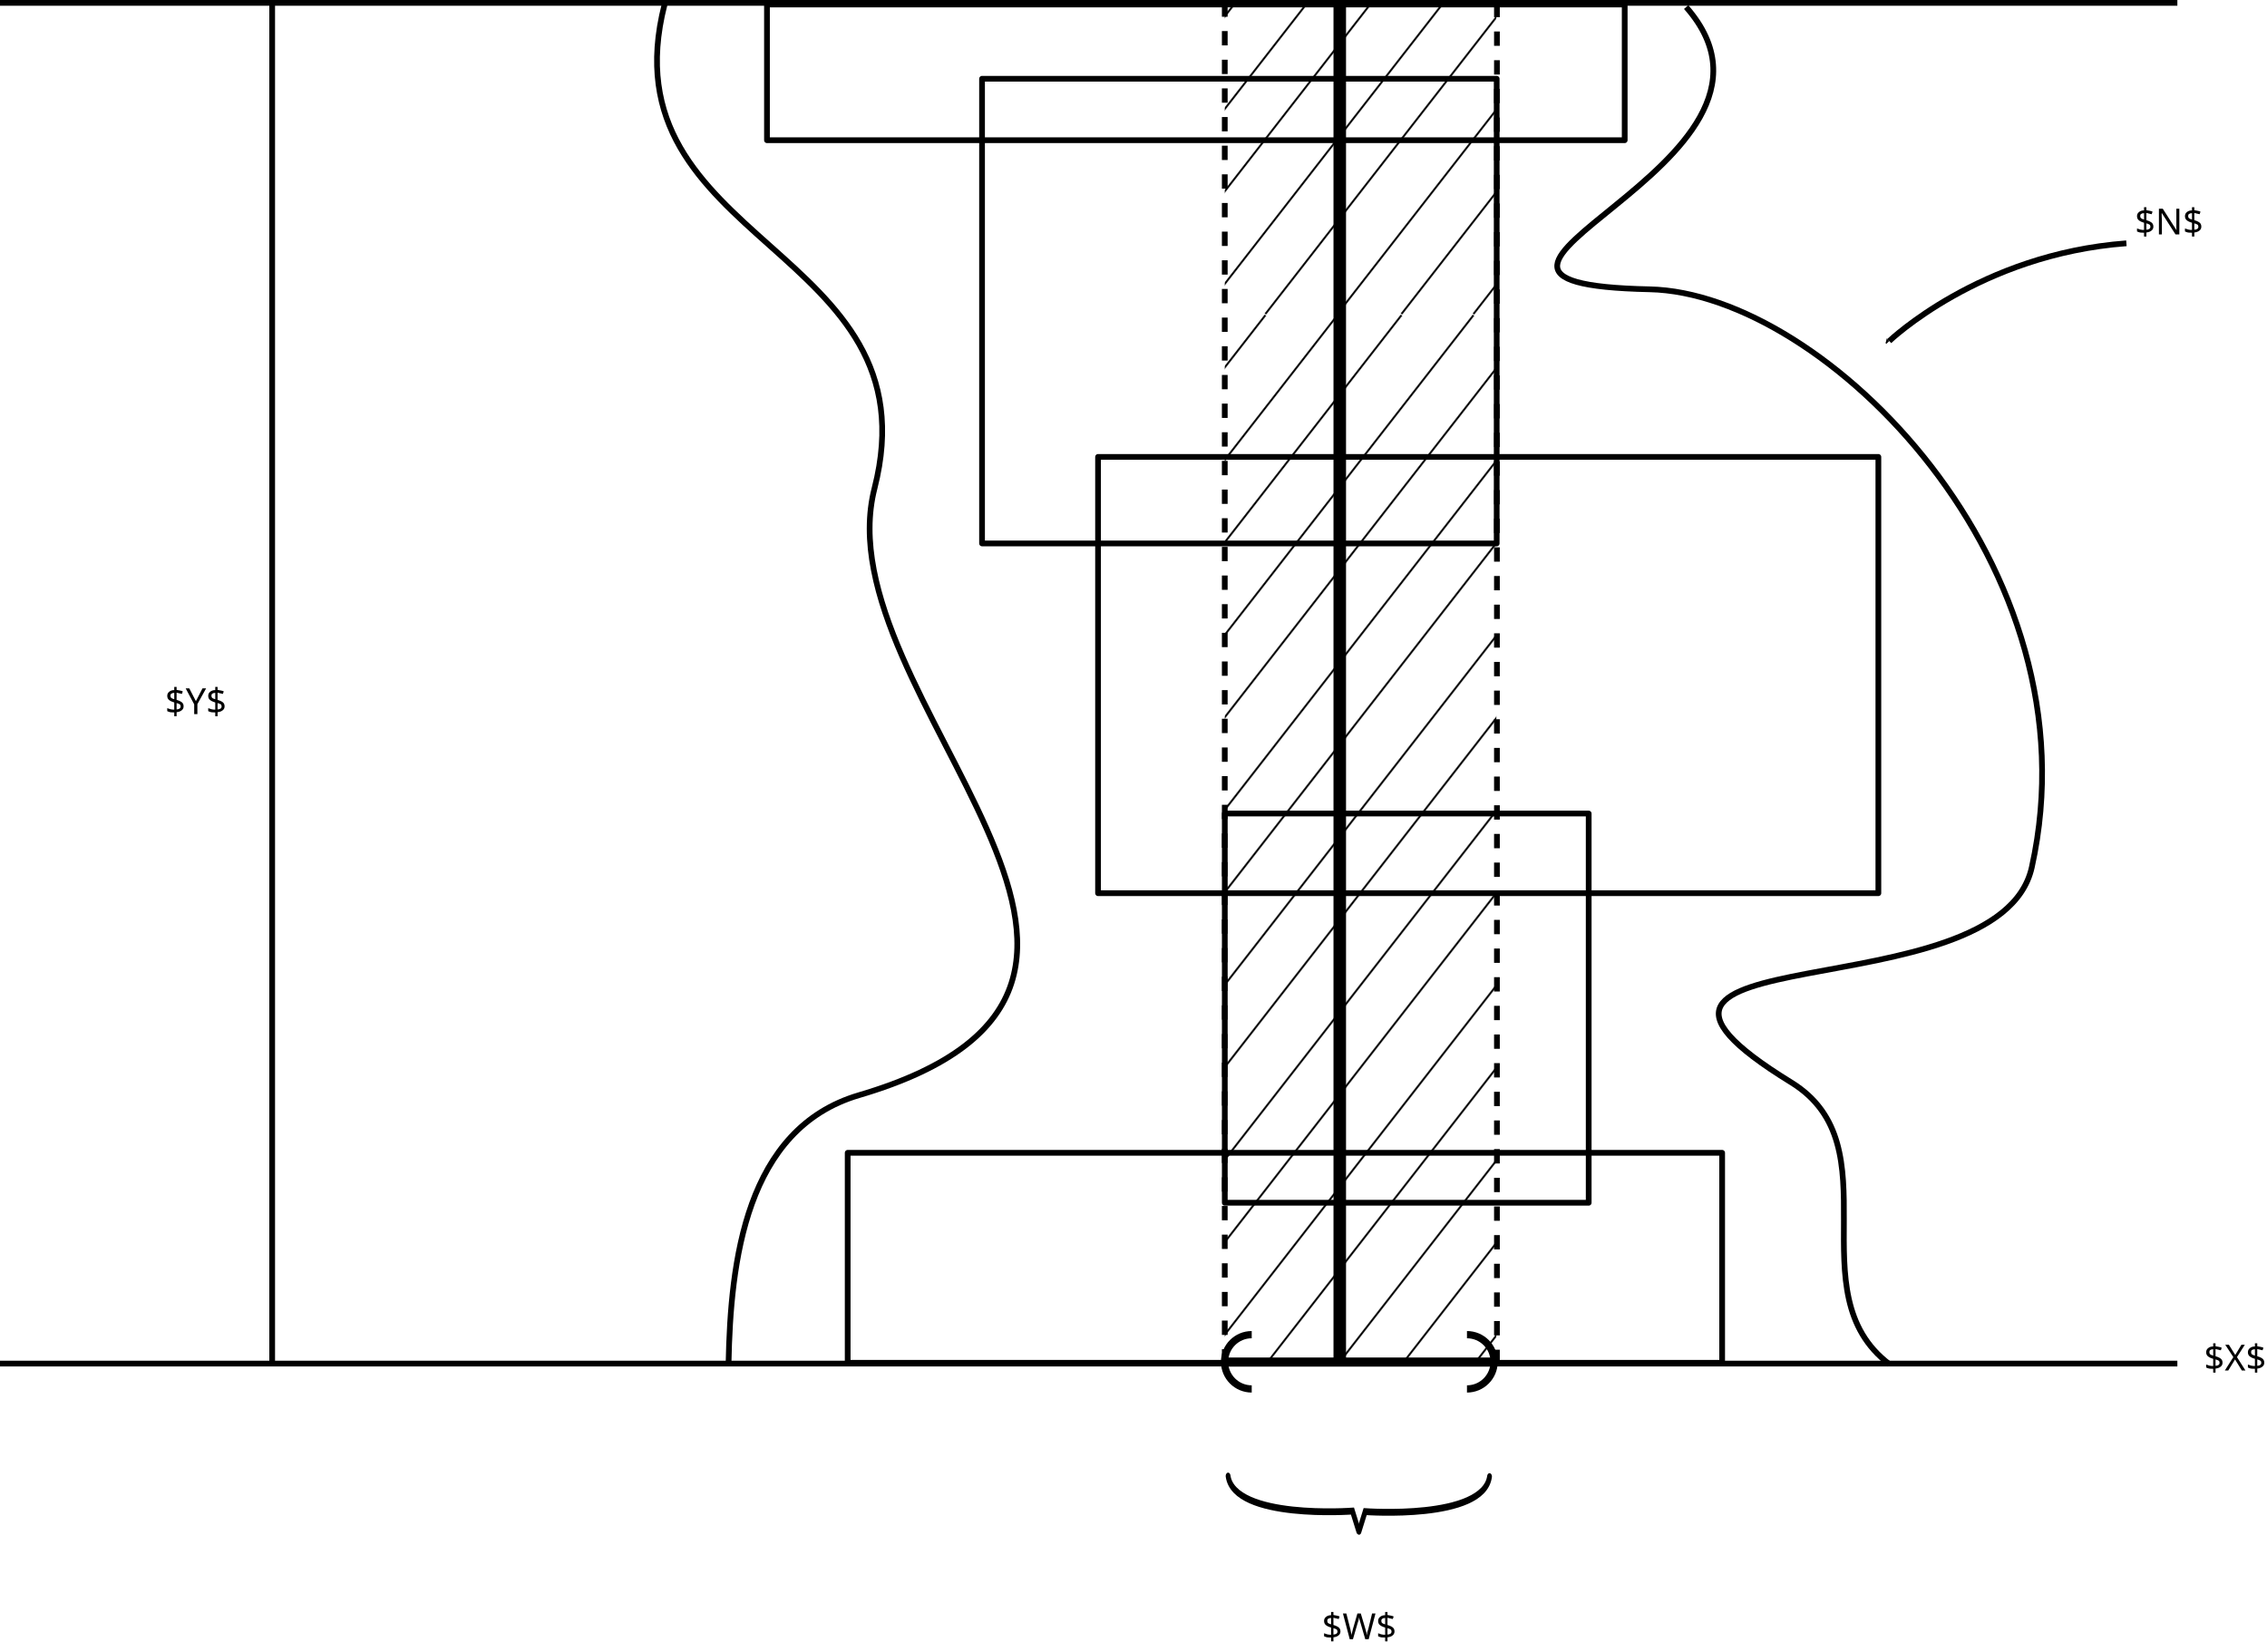
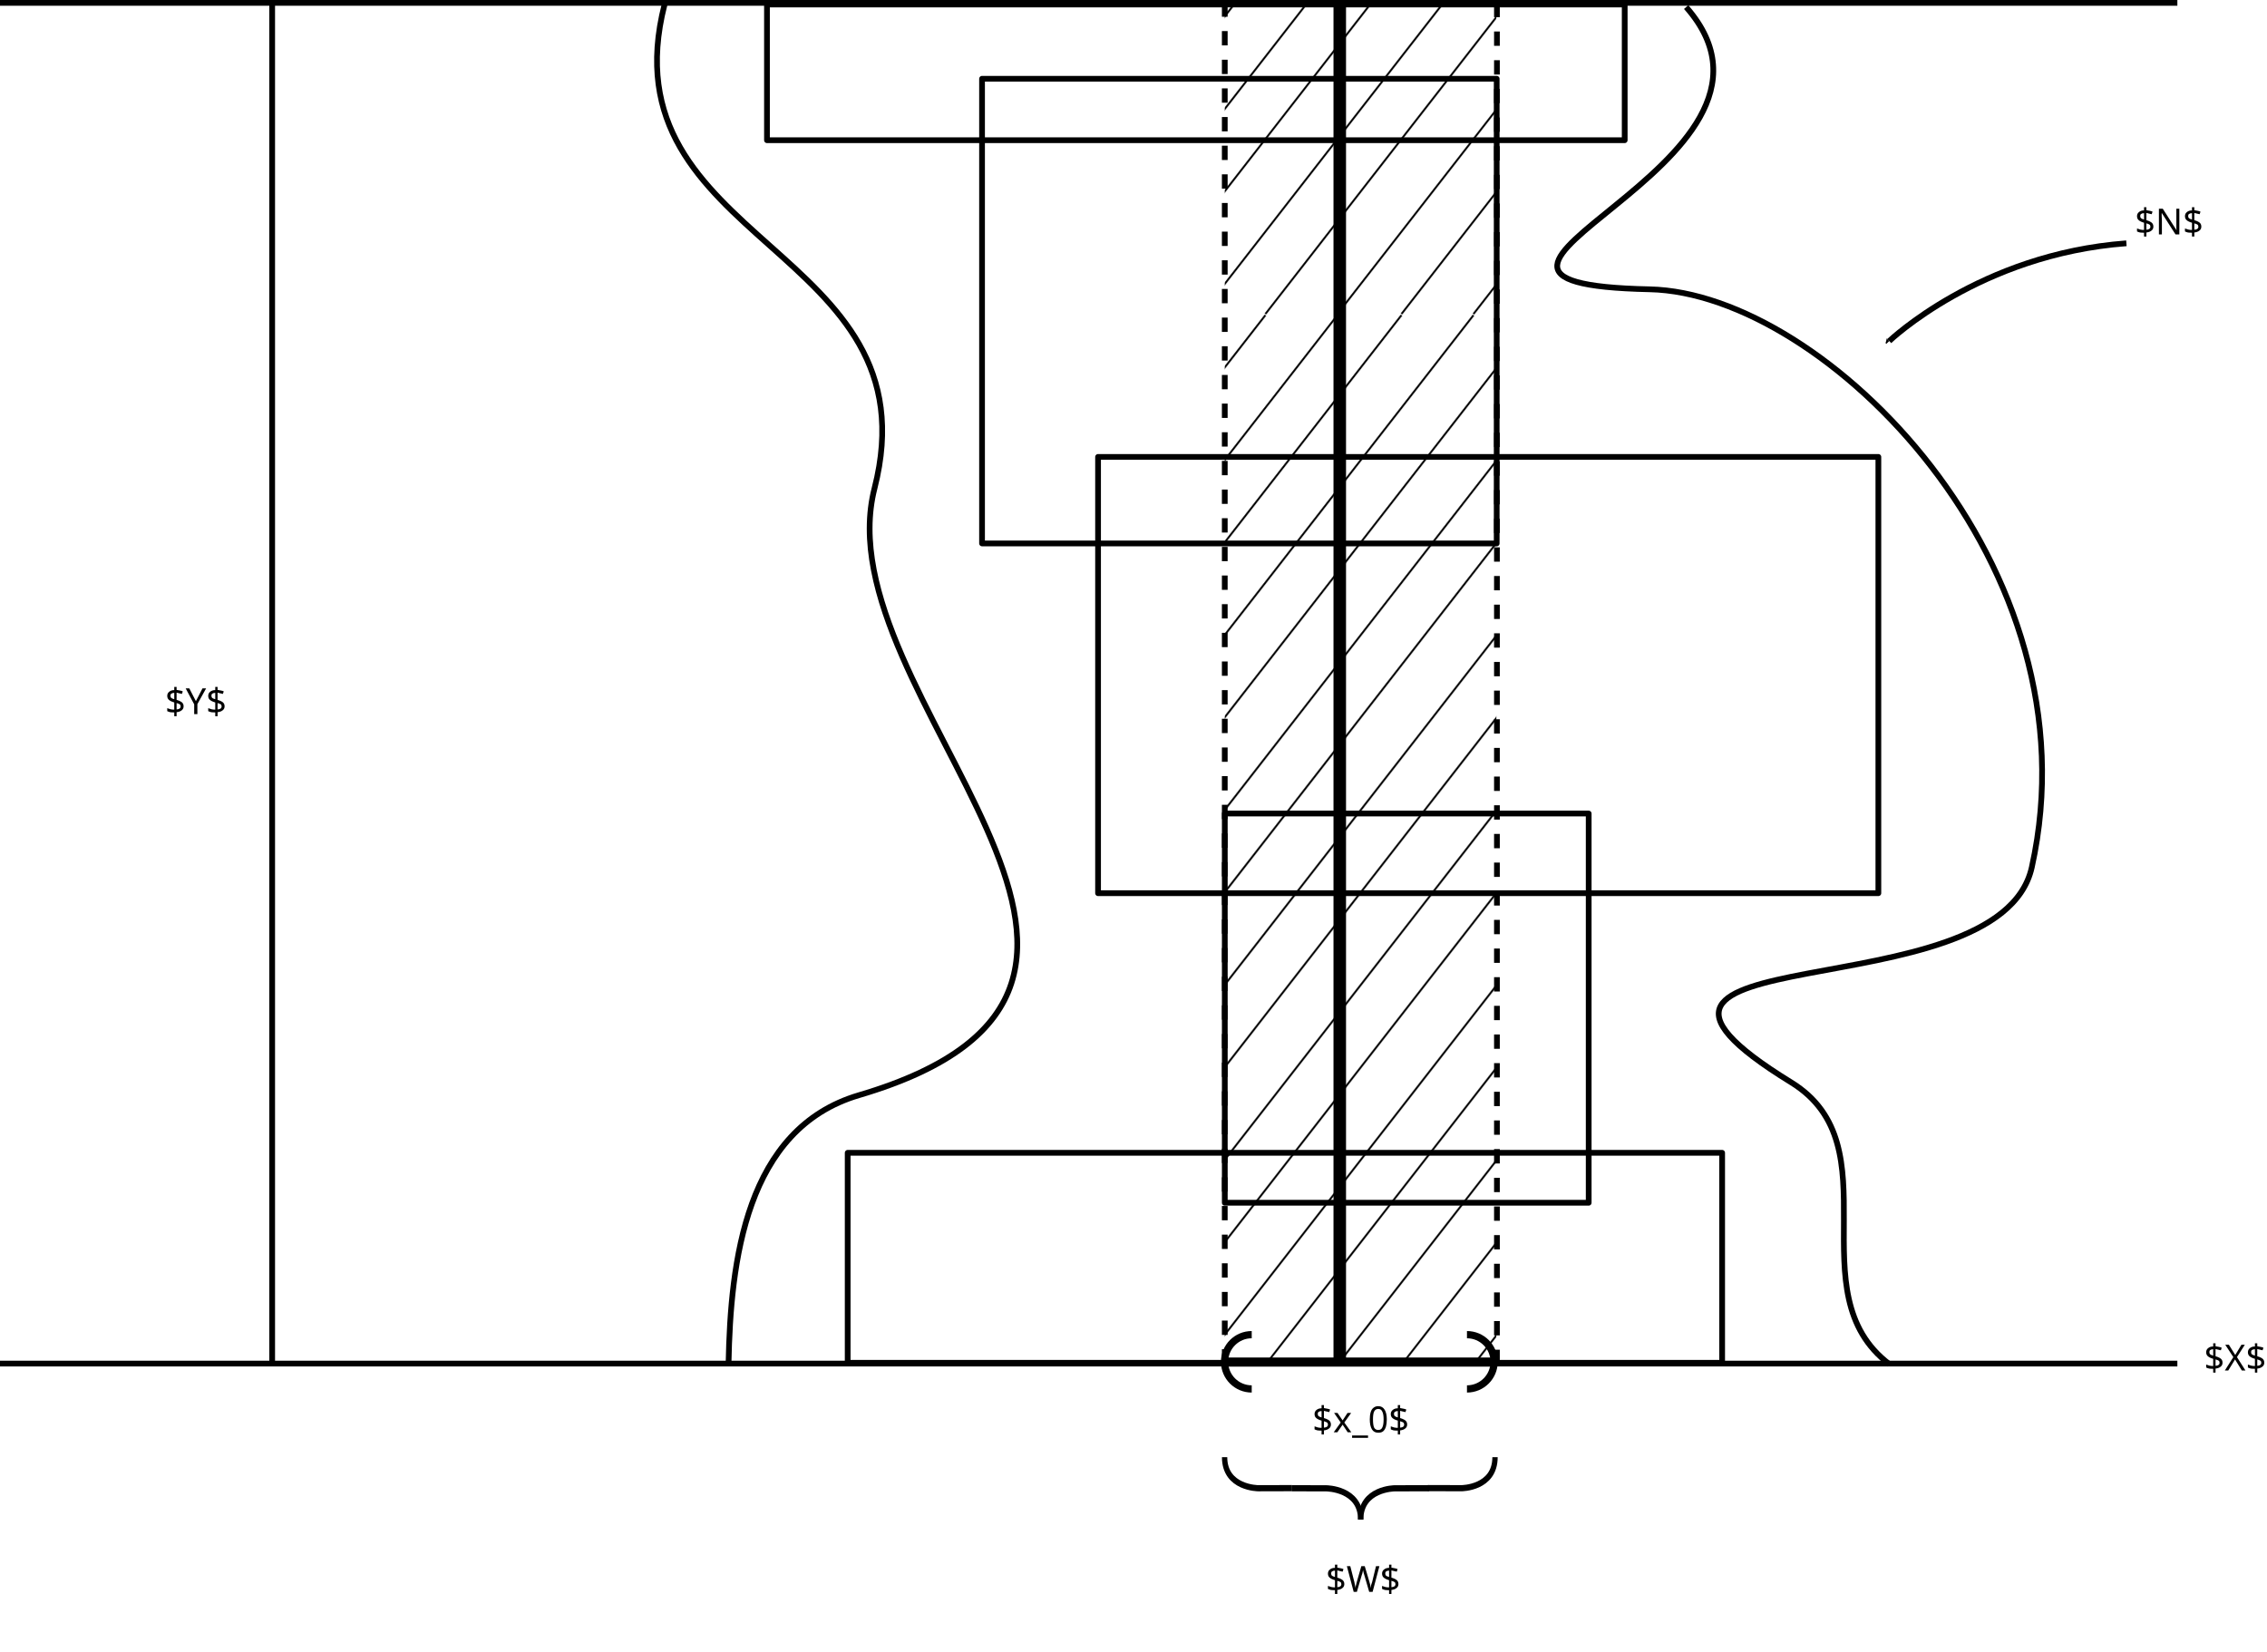
<svg xmlns="http://www.w3.org/2000/svg" xmlns:xlink="http://www.w3.org/1999/xlink" width="166.587mm" height="121.392mm" viewBox="0 0 166.587 121.392" version="1.1" id="svg8">
  <defs id="defs2">
    <pattern xlink:href="#pattern2455" id="pattern2460" patternTransform="matrix(0.2645833,0,0,0.2645833,-5.548354,363.2187)" />
    <marker markerWidth="0.911" markerHeight="1.69" refX="0" refY="0" orient="auto-start-reverse" id="marker-arrow-1.5923999999999998">
      <g id="g928" transform="scale(1.073399)">
        <path id="path926" style="fill:none;stroke:#000000;stroke-width:0.6;stroke-linecap:round;stroke-linejoin:round;stroke-miterlimit:10;stroke-dasharray:none;stroke-opacity:1" d="M -1.554,2.072 C -1.425,1.295 0,0.13 0.389,0 0,-0.13 -1.425,-1.295 -1.554,-2.072" />
      </g>
    </marker>
    <marker orient="auto" refY="0" refX="0" id="CurveIn" style="overflow:visible">
      <path id="path1180" d="m 4.625,-5.046 c -2.76,0 -5,2.24 -5,5 0,2.76 2.24,5 5,5" style="fill:none;fill-rule:evenodd;stroke:#000000;stroke-width:1pt;stroke-opacity:1" transform="scale(0.6)" />
    </marker>
    <marker orient="auto" refY="0" refX="0" id="CurveOut" style="overflow:visible">
      <path id="path1183" d="m -5.413,-5.046 c 2.76,0 5,2.24 5,5 0,2.76 -2.24,5 -5,5" style="fill:none;fill-rule:evenodd;stroke:#000000;stroke-width:1pt;stroke-opacity:1" transform="scale(0.6)" />
    </marker>
    <pattern patternTransform="translate(2.4824373e-5,-2.0540108e-5)" id="pattern2212" xlink:href="#pattern2136" />
    <pattern patternUnits="userSpaceOnUse" width="625.143" height="340.483" patternTransform="matrix(0.2645833,0,0,0.2645833,144.6529,186.9569)" id="pattern2136">
      <g style="fill:none;fill-opacity:1;stroke:#000000;stroke-width:0.14;stroke-dasharray:none;stroke-opacity:1;marker-start:none;marker-end:none" id="g1126" transform="matrix(3.779528,0,0,3.779528,-546.7196,-706.6087)">
        <path style="fill:none;fill-opacity:1;stroke:#000000;stroke-width:0.14;stroke-linecap:butt;stroke-linejoin:miter;stroke-dasharray:none;stroke-opacity:1;marker-start:none;marker-end:none" d="m 150,277 c 23.333,-30 46.667,-60 70,-90" id="path914" />
        <path style="fill:none;fill-opacity:1;stroke:#000000;stroke-width:0.14;stroke-linecap:butt;stroke-linejoin:miter;stroke-dasharray:none;stroke-opacity:1;marker-start:none;marker-end:none" d="m 160,277 c 23.333,-30 46.667,-60 70,-90" id="path926-3" />
        <path style="fill:none;fill-opacity:1;stroke:#000000;stroke-width:0.14;stroke-linecap:butt;stroke-linejoin:miter;stroke-dasharray:none;stroke-opacity:1;marker-start:none;marker-end:none" d="m 240,187 c -23.333,30 -46.667,60 -70,90" id="path938" />
        <path style="fill:none;fill-opacity:1;stroke:#000000;stroke-width:0.14;stroke-linecap:butt;stroke-linejoin:miter;stroke-dasharray:none;stroke-opacity:1;marker-start:none;marker-end:none" d="m 180,277 c 23.333,-30 46.667,-60 70,-90" id="path950" />
        <path style="fill:none;fill-opacity:1;stroke:#000000;stroke-width:0.14;stroke-linecap:butt;stroke-linejoin:miter;stroke-dasharray:none;stroke-opacity:1;marker-start:none;marker-end:none" d="m 190,277 c 23.333,-30 46.667,-60 70,-90" id="path962" />
        <path style="fill:none;fill-opacity:1;stroke:#000000;stroke-width:0.14;stroke-linecap:butt;stroke-linejoin:miter;stroke-dasharray:none;stroke-opacity:1;marker-start:none;marker-end:none" d="m 200,277 c 23.333,-30 46.667,-60 70,-90" id="path974" />
        <path style="fill:none;fill-opacity:1;stroke:#000000;stroke-width:0.14;stroke-linecap:butt;stroke-linejoin:miter;stroke-dasharray:none;stroke-opacity:1;marker-start:none;marker-end:none" d="m 210,277 c 23.333,-30 46.667,-60 70,-90" id="path986" />
        <path style="fill:none;fill-opacity:1;stroke:#000000;stroke-width:0.14;stroke-linecap:butt;stroke-linejoin:miter;stroke-dasharray:none;stroke-opacity:1;marker-start:none;marker-end:none" d="m 220,277 c 23.333,-30 46.667,-60 70,-90" id="path998" />
        <path style="fill:none;fill-opacity:1;stroke:#000000;stroke-width:0.14;stroke-linecap:butt;stroke-linejoin:miter;stroke-dasharray:none;stroke-opacity:1;marker-start:none;marker-end:none" d="m 230,277 c 23.333,-30 46.667,-60 70,-90" id="path1010" />
        <path style="fill:none;fill-opacity:1;stroke:#000000;stroke-width:0.14;stroke-linecap:butt;stroke-linejoin:miter;stroke-dasharray:none;stroke-opacity:1;marker-start:none;marker-end:none" d="m 240,277 c 23.333,-30 46.667,-60 70,-90" id="path1022" />
        <path style="fill:none;fill-opacity:1;stroke:#000000;stroke-width:0.14;stroke-linecap:butt;stroke-linejoin:miter;stroke-dasharray:none;stroke-opacity:1;marker-start:none;marker-end:none" d="m 150,277 c 23.333,-30 46.667,-60 70,-90" id="path914-2" transform="translate(-5.291667)" />
        <path style="fill:none;fill-opacity:1;stroke:#000000;stroke-width:0.14;stroke-linecap:butt;stroke-linejoin:miter;stroke-dasharray:none;stroke-opacity:1;marker-start:none;marker-end:none" d="m 160,277 c 23.333,-30 46.667,-60 70,-90" id="path926-7" transform="translate(-5.291667)" />
        <path style="fill:none;fill-opacity:1;stroke:#000000;stroke-width:0.14;stroke-linecap:butt;stroke-linejoin:miter;stroke-dasharray:none;stroke-opacity:1;marker-start:none;marker-end:none" d="m 240,187 c -23.333,30 -46.667,60 -70,90" id="path938-0" transform="translate(-5.291667)" />
        <path style="fill:none;fill-opacity:1;stroke:#000000;stroke-width:0.14;stroke-linecap:butt;stroke-linejoin:miter;stroke-dasharray:none;stroke-opacity:1;marker-start:none;marker-end:none" d="m 180,277 c 23.333,-30 46.667,-60 70,-90" id="path950-9" transform="translate(-5.291667)" />
        <path style="fill:none;fill-opacity:1;stroke:#000000;stroke-width:0.14;stroke-linecap:butt;stroke-linejoin:miter;stroke-dasharray:none;stroke-opacity:1;marker-start:none;marker-end:none" d="m 190,277 c 23.333,-30 46.667,-60 70,-90" id="path962-3" transform="translate(-5.291667)" />
        <path style="fill:none;fill-opacity:1;stroke:#000000;stroke-width:0.14;stroke-linecap:butt;stroke-linejoin:miter;stroke-dasharray:none;stroke-opacity:1;marker-start:none;marker-end:none" d="m 200,277 c 23.333,-30 46.667,-60 70,-90" id="path974-6" transform="translate(-5.291667)" />
        <path style="fill:none;fill-opacity:1;stroke:#000000;stroke-width:0.14;stroke-linecap:butt;stroke-linejoin:miter;stroke-dasharray:none;stroke-opacity:1;marker-start:none;marker-end:none" d="m 210,277 c 23.333,-30 46.667,-60 70,-90" id="path986-0" transform="translate(-5.291667)" />
        <path style="fill:none;fill-opacity:1;stroke:#000000;stroke-width:0.14;stroke-linecap:butt;stroke-linejoin:miter;stroke-dasharray:none;stroke-opacity:1;marker-start:none;marker-end:none" d="m 220,277 c 23.333,-30 46.667,-60 70,-90" id="path998-6" transform="translate(-5.291667)" />
        <path style="fill:none;fill-opacity:1;stroke:#000000;stroke-width:0.14;stroke-linecap:butt;stroke-linejoin:miter;stroke-dasharray:none;stroke-opacity:1;marker-start:none;marker-end:none" d="m 230,277 c 23.333,-30 46.667,-60 70,-90" id="path1010-2" transform="translate(-5.291667)" />
        <path style="fill:none;fill-opacity:1;stroke:#000000;stroke-width:0.14;stroke-linecap:butt;stroke-linejoin:miter;stroke-dasharray:none;stroke-opacity:1;marker-start:none;marker-end:none" d="m 240,277 c 23.333,-30 46.667,-60 70,-90" id="path1022-6" transform="translate(-5.291667)" />
      </g>
    </pattern>
    <pattern patternUnits="userSpaceOnUse" width="625.143" height="340.483" patternTransform="matrix(0.2645833,0,0,0.2645833,42.61219,253.8597)" id="pattern2455">
      <rect id="rect2159" y="0" x="0" height="340.483" width="625.143" style="fill:url(#pattern2212);stroke:none;stroke-width:3.78" />
    </pattern>
  </defs>
  <g id="layer1" transform="translate(28.481,-159.9284)">
    <path transform="translate(-58.481,-26.86094)" style="fill:none;fill-opacity:1;stroke:#000000;stroke-width:0.421;stroke-linecap:butt;stroke-linejoin:miter;stroke-dasharray:none;stroke-opacity:1;marker-start:none;marker-end:none" d="m 30,187 c 53.333,0 106.667,0 160,0" id="path816" />
    <path transform="translate(-58.481,-26.86094)" style="fill:none;fill-opacity:1;stroke:#000000;stroke-width:0.421;stroke-linecap:butt;stroke-linejoin:miter;stroke-dasharray:none;stroke-opacity:1;marker-start:none;marker-end:none" d="m 30,287 c 53.333,0 106.667,0 160,0" id="path828" />
    <path transform="translate(-58.481,-26.86094)" style="fill:none;fill-opacity:1;stroke:#000000;stroke-width:0.421;stroke-linecap:butt;stroke-linejoin:miter;stroke-dasharray:none;stroke-opacity:1;marker-start:none;marker-end:none" d="m 50,187 c 0,33.333 0,66.667 0,100" id="path840" />
    <rect style="opacity:1;fill:none;fill-opacity:1;stroke:#000000;stroke-width:0.421;stroke-linecap:round;stroke-linejoin:round;stroke-miterlimit:4;stroke-dasharray:none;stroke-dashoffset:0;stroke-opacity:1;marker-start:none;marker-end:none" id="rect852" width="0" height="0" x="-58.481" y="150.139" />
    <rect style="opacity:1;fill:none;fill-opacity:1;stroke:#000000;stroke-width:0.421;stroke-linecap:round;stroke-linejoin:round;stroke-miterlimit:4;stroke-dasharray:none;stroke-dashoffset:0;stroke-opacity:1;marker-start:none;marker-end:none" id="rect854" width="0" height="0" x="-58.481" y="150.139" />
    <path transform="translate(-58.481,-26.86094)" style="fill:none;fill-opacity:1;stroke:#000000;stroke-width:0.421;stroke-linecap:butt;stroke-linejoin:miter;stroke-dasharray:1.053, 1.053;stroke-opacity:1;marker-start:none;marker-end:none" d="m 140,187 c 0,33.333 0,66.667 0,100" id="path856" />
    <path transform="translate(-58.481,-26.86094)" style="fill:none;fill-opacity:1;stroke:#000000;stroke-width:0.421;stroke-linecap:butt;stroke-linejoin:miter;stroke-dasharray:1.053, 1.053;stroke-opacity:1;marker-start:none;marker-end:none" d="m 120,287 c 0,-33.333 0,-66.667 0,-100" id="path868" />
    <rect style="opacity:1;fill:none;fill-opacity:1;stroke:#000000;stroke-width:0.421;stroke-linecap:round;stroke-linejoin:round;stroke-miterlimit:4;stroke-dasharray:none;stroke-dashoffset:0;stroke-opacity:1;marker-start:none;marker-end:none" id="rect882" width="63.029" height="9.972" x="27.879" y="160.261" />
    <rect style="opacity:1;fill:none;fill-opacity:1;stroke:#000000;stroke-width:0.421;stroke-linecap:round;stroke-linejoin:round;stroke-miterlimit:4;stroke-dasharray:none;stroke-dashoffset:0;stroke-opacity:1;marker-start:none;marker-end:none" id="rect892" width="37.818" height="34.149" x="43.683" y="165.717" />
    <rect style="opacity:1;fill:none;fill-opacity:1;stroke:#000000;stroke-width:0.421;stroke-linecap:round;stroke-linejoin:round;stroke-miterlimit:4;stroke-dasharray:none;stroke-dashoffset:0;stroke-opacity:1;marker-start:none;marker-end:none" id="rect894" width="57.34" height="32.063" x="52.208" y="193.508" />
    <rect style="opacity:1;fill:none;fill-opacity:1;stroke:#000000;stroke-width:0.421;stroke-linecap:round;stroke-linejoin:round;stroke-miterlimit:4;stroke-dasharray:none;stroke-dashoffset:0;stroke-opacity:1;marker-start:none;marker-end:none" id="rect896" width="64.258" height="15.433" x="33.81" y="244.65" />
    <rect style="opacity:1;fill:none;fill-opacity:1;stroke:#000000;stroke-width:0.421;stroke-linecap:round;stroke-linejoin:round;stroke-miterlimit:4;stroke-dasharray:none;stroke-dashoffset:0;stroke-opacity:1;marker-start:none;marker-end:none" id="rect898" width="26.741" height="28.604" x="61.521" y="219.717" />
    <path transform="translate(-58.481,-26.86094)" style="fill:none;fill-opacity:1;stroke:#000000;stroke-width:0.421;stroke-linecap:butt;stroke-linejoin:miter;stroke-dasharray:none;stroke-opacity:1;marker-start:none;marker-end:none" d="m 78.834,187.122 c -4.505,17.676 19.98,17.726 15.428,35.56 -3.923,15.371 26.29,36.503 -1.143,44.595 -8.346,2.462 -9.436,12.253 -9.582,19.704" id="path900" />
    <path transform="translate(-58.481,-26.86094)" style="fill:none;fill-opacity:1;stroke:#000000;stroke-width:0.421;stroke-linecap:butt;stroke-linejoin:miter;stroke-dasharray:none;stroke-opacity:1;marker-start:none;marker-end:none" d="m 153.904,187.31 c 10.222,11.638 -23.182,20.301 -2.676,20.741 12.834,0.275 32.994,20.318 28.076,42.477 -2.404,10.831 -35.699,4.731 -17.686,15.804 7.654,4.705 0.277,15.465 7.232,20.72" id="path912" />
    <path style="fill:none;fill-opacity:1;stroke:#000000;stroke-width:0.421;stroke-linecap:butt;stroke-linejoin:miter;stroke-dasharray:none;stroke-opacity:1;marker-start:none;marker-end:url(#marker-arrow-1.5923999999999998)" d="m 127.775,177.809 c -10.776,0.798 -17.428,7.184 -17.428,7.184" id="path924" />
    <text id="text952" xml:space="preserve" style="font-size:2.646px;font-family:Hack;-inkscape-font-specification:'Hack, Normal';fill:#000000;fill-opacity:1;stroke:none;stroke-width:0.265" y="177.156" x="128.4">
      <tspan id="tspan950" x="128.4" y="177.156" style="stroke-width:0.265">$N$</tspan>
    </text>
    <text id="text966" xml:space="preserve" style="font-size:2.646px;font-family:Hack;-inkscape-font-specification:'Hack, Normal';fill:#000000;fill-opacity:1;stroke:none;stroke-width:0.265" y="260.651" x="133.481">
      <tspan id="tspan964" x="133.481" y="260.651" style="stroke-width:0.265">$X$</tspan>
    </text>
    <text id="text980" xml:space="preserve" style="font-size:2.646px;font-family:Hack;-inkscape-font-specification:'Hack, Normal';fill:#000000;fill-opacity:1;stroke:none;stroke-width:0.265" y="212.412" x="-16.348">
      <tspan id="tspan978" x="-16.348" y="212.412" style="stroke-width:0.265">$Y$</tspan>
    </text>
    <path transform="translate(-58.481,-26.86094)" style="fill:none;stroke:#000000;stroke-width:0.665;stroke-linecap:butt;stroke-linejoin:miter;stroke-miterlimit:4;stroke-dasharray:none;stroke-opacity:1;marker-start:url(#CurveIn);marker-end:url(#CurveOut)" d="m 120.135,286.889 c 6.608,0 13.215,0 19.823,0" id="path992" />
-     <text id="text1541" xml:space="preserve" style="font-size:2.646px;font-family:Hack;-inkscape-font-specification:'Hack, Normal';fill:#000000;fill-opacity:1;stroke:none;stroke-width:0.265" x="68.662" y="280.399">
-       <tspan id="tspan1539" x="68.662" y="280.399" style="stroke-width:0.265">$W$</tspan>
+     <text id="text1541" xml:space="preserve" style="font-size:2.646px;font-family:Hack;-inkscape-font-specification:'Hack, Normal';fill:#000000;fill-opacity:1;stroke:none;stroke-width:0.265" x="68.944" y="276.919">
+       <tspan id="tspan1539" x="68.944" y="276.919" style="stroke-width:0.265">$W$</tspan>
    </text>
-     <g id="g1572" transform="matrix(1.199347,0,0,1.709626,-82.53124,-226.8375)" style="fill:none;fill-opacity:1;stroke:#000000;stroke-width:0.294;stroke-dasharray:none;stroke-opacity:1;marker-start:none;marker-end:none">
-       <path id="path1553" d="m 120.311,289.68 c 0.376,1.881 7.62,1.505 7.62,1.505 l 0.376,0.847" style="fill:none;fill-opacity:1;stroke:#000000;stroke-width:0.294;stroke-linecap:round;stroke-linejoin:miter;stroke-dasharray:none;stroke-opacity:1;marker-start:none;marker-end:none" />
-       <path id="path1553-3" d="m 136.329,289.703 c -0.376,1.881 -7.62,1.505 -7.62,1.505 l -0.376,0.847" style="fill:none;fill-opacity:1;stroke:#000000;stroke-width:0.294;stroke-linecap:round;stroke-linejoin:miter;stroke-dasharray:none;stroke-opacity:1;marker-start:none;marker-end:none" />
-     </g>
    <rect style="opacity:1;fill:url(#pattern2460);fill-opacity:1;stroke:none;stroke-width:0.421;stroke-linecap:round;stroke-linejoin:round;stroke-miterlimit:4;stroke-dasharray:none;stroke-dashoffset:0;stroke-opacity:1;marker-start:none;marker-end:none" id="rect909" width="19.958" height="99.889" x="61.519" y="160.139" ry="0" />
    <path style="fill:none;fill-opacity:1;stroke:#000000;stroke-width:0.921;stroke-linecap:butt;stroke-linejoin:miter;stroke-miterlimit:4;stroke-dasharray:none;stroke-opacity:1;marker-start:none;marker-end:none" d="m 69.969,259.789 c 0,-33.26 0,-66.52 0,-99.78" id="path2462" />
+     <g transform="matrix(0,-0.5841837,0.5027668,0,-52.7052,284.5588)" id="g3602-2" style="stroke-width:1.845">
+       <path id="path3391-3-6" d="m 30.024,227.167 c -3.916,0.004 -3.905,4.929 -3.905,4.929 l 0.011,4.925" style="fill:none;fill-opacity:1;stroke:#000000;stroke-width:0.777;stroke-linecap:butt;stroke-linejoin:miter;stroke-dasharray:none;stroke-opacity:1;marker-start:none;marker-end:none" />
+       <path id="path3391-6-1-1" d="m 22.178,247.055 c 3.916,0.004 3.927,-5.019 3.927,-5.019 l 0.012,-5.024" style="fill:none;fill-opacity:1;stroke:#000000;stroke-width:0.777;stroke-linecap:butt;stroke-linejoin:miter;stroke-dasharray:none;stroke-opacity:1;marker-start:none;marker-end:none" />
+       <path id="path3391-3-0-8" d="m 30.027,266.692 c -3.916,-0.004 -3.905,-4.9 -3.905,-4.9 l 0.011,-4.896" style="fill:none;fill-opacity:1;stroke:#000000;stroke-width:0.777;stroke-linecap:butt;stroke-linejoin:miter;stroke-dasharray:none;stroke-opacity:1;marker-start:none;marker-end:none" />
+       <path id="path3391-6-1-6-7" d="m 22.18,247.061 c 3.916,-0.004 3.927,4.972 3.927,4.972 l 0.012,4.977" style="fill:none;fill-opacity:1;stroke:#000000;stroke-width:0.777;stroke-linecap:butt;stroke-linejoin:miter;stroke-dasharray:none;stroke-opacity:1;marker-start:none;marker-end:none" />
+     </g>
+     <text id="text962" xml:space="preserve" style="font-size:2.646px;font-family:Hack;-inkscape-font-specification:'Hack, Normal';fill:#000000;fill-opacity:1;stroke:none;stroke-width:0.265" x="67.961" y="265.192">
+       <tspan id="tspan960" x="67.961" y="265.192" style="stroke-width:0.265">$x_0$</tspan>
+     </text>
  </g>
</svg>
